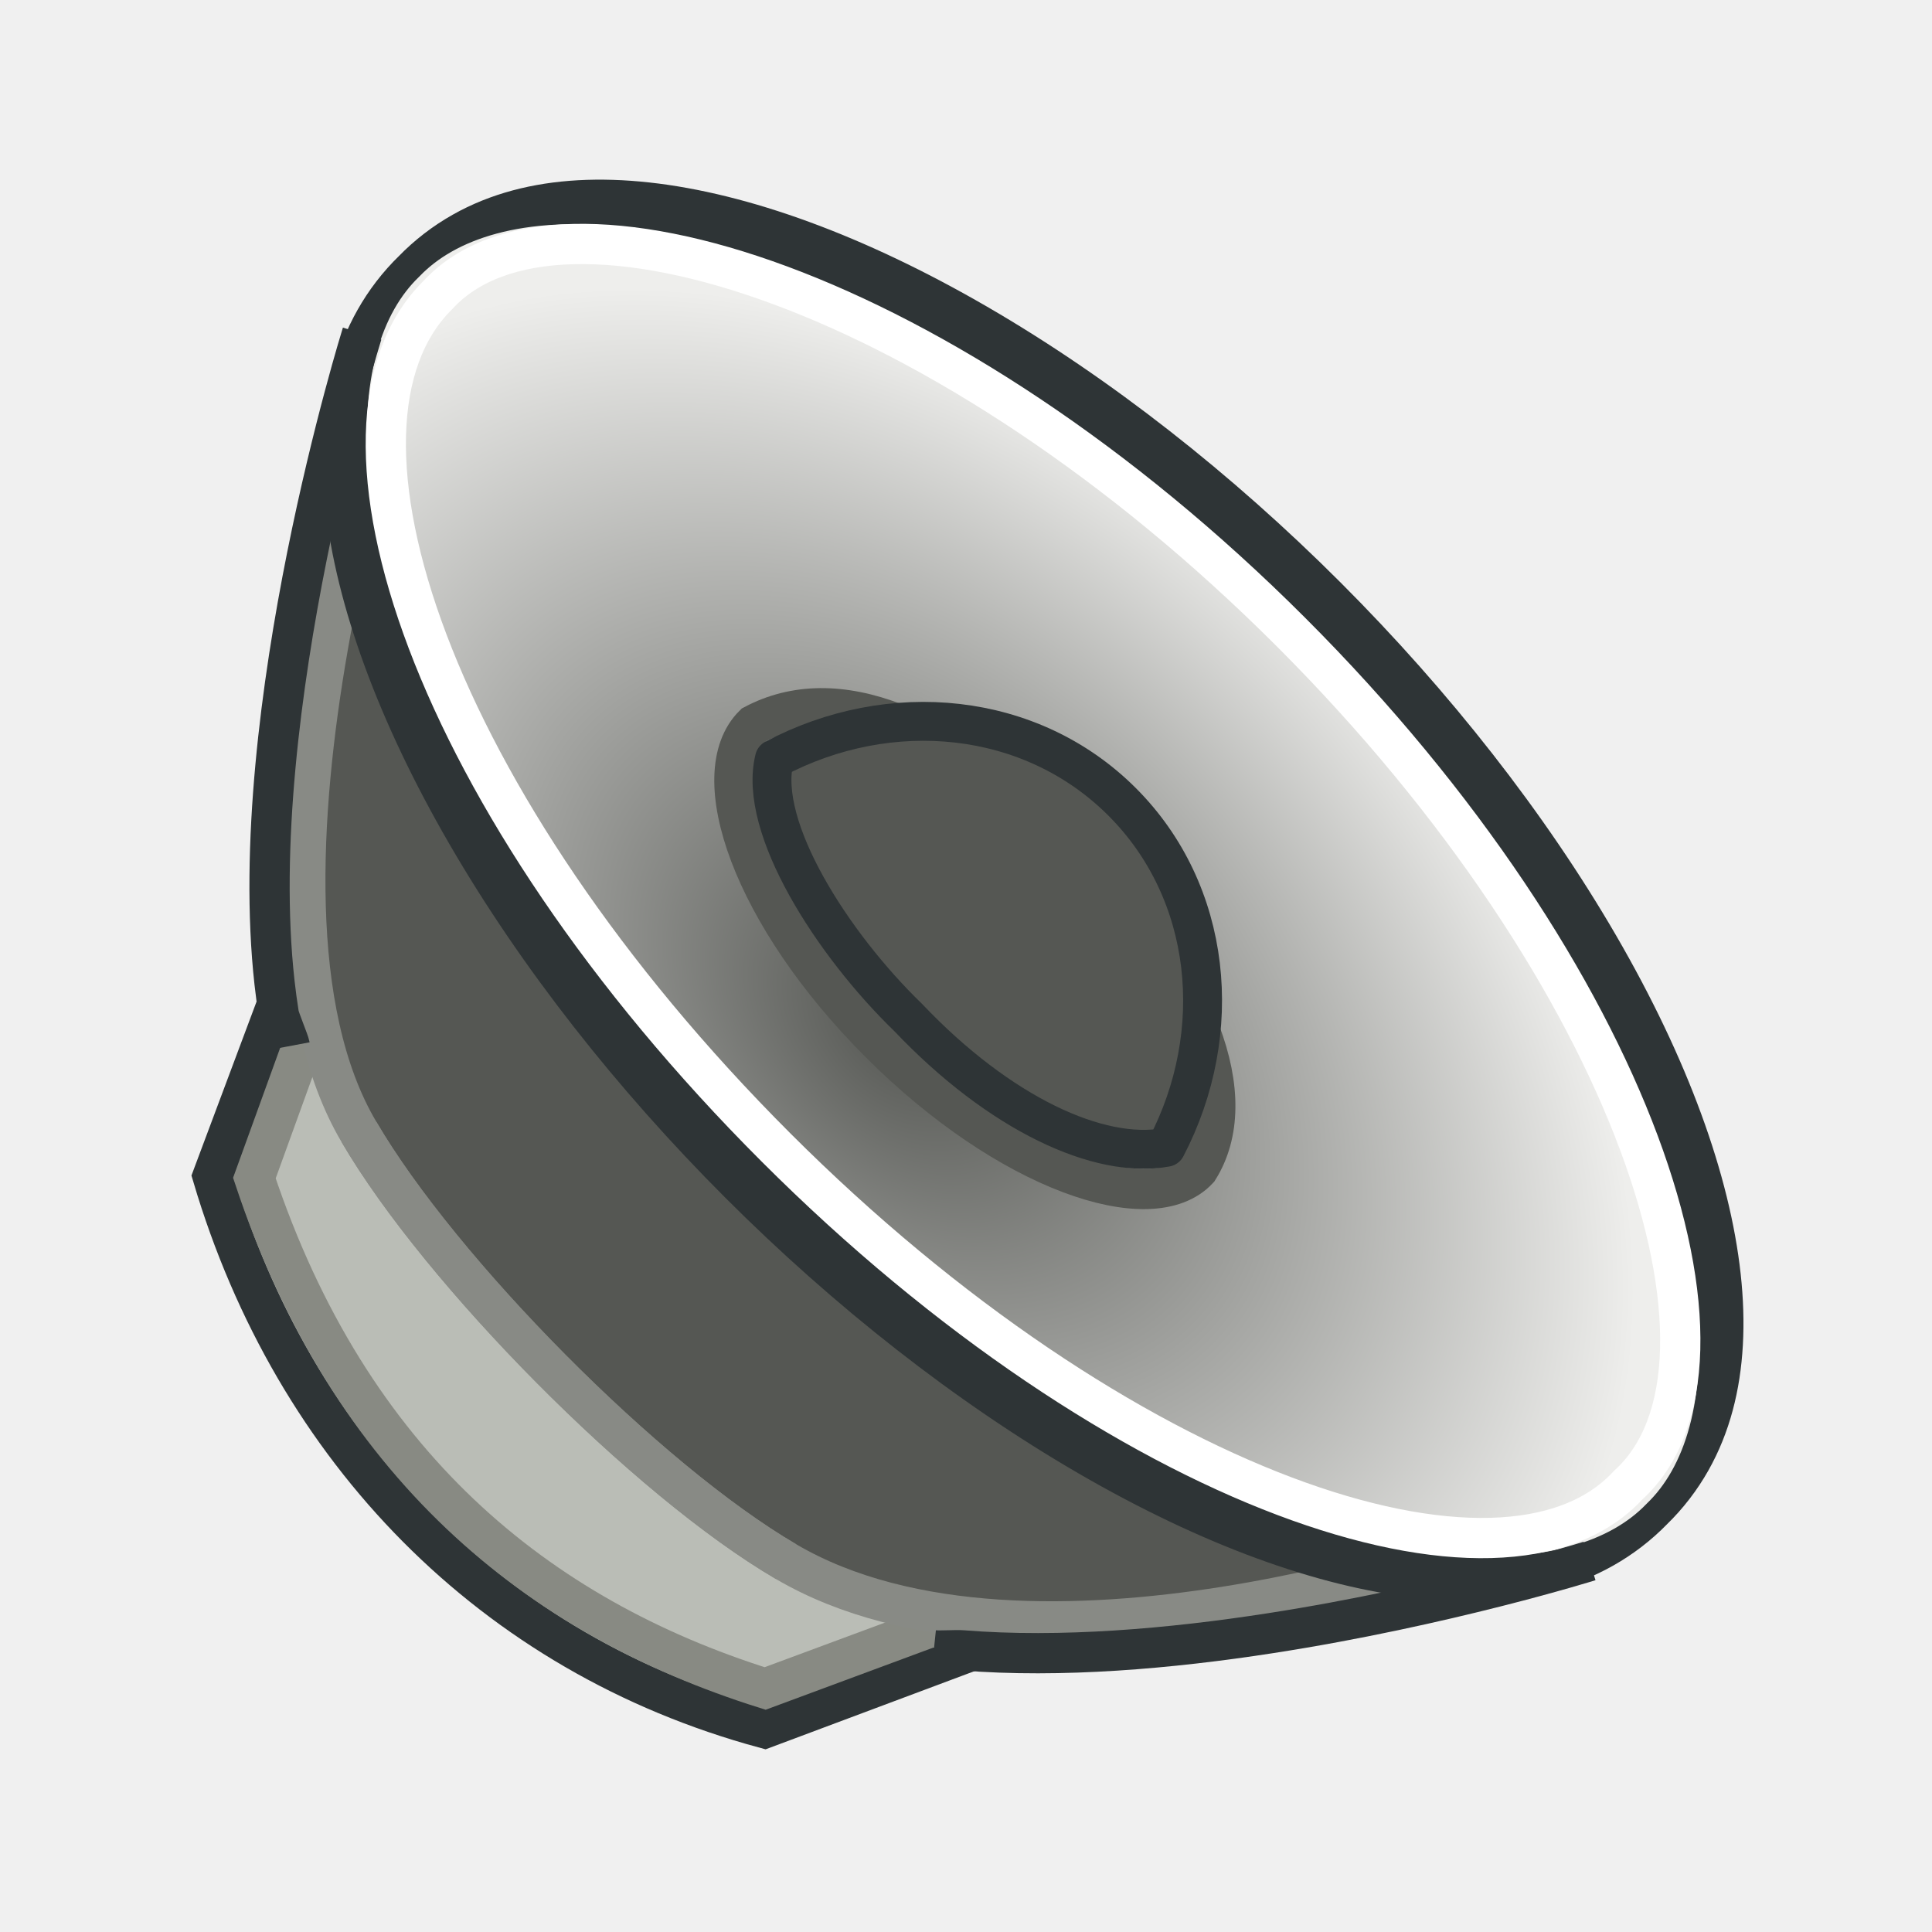
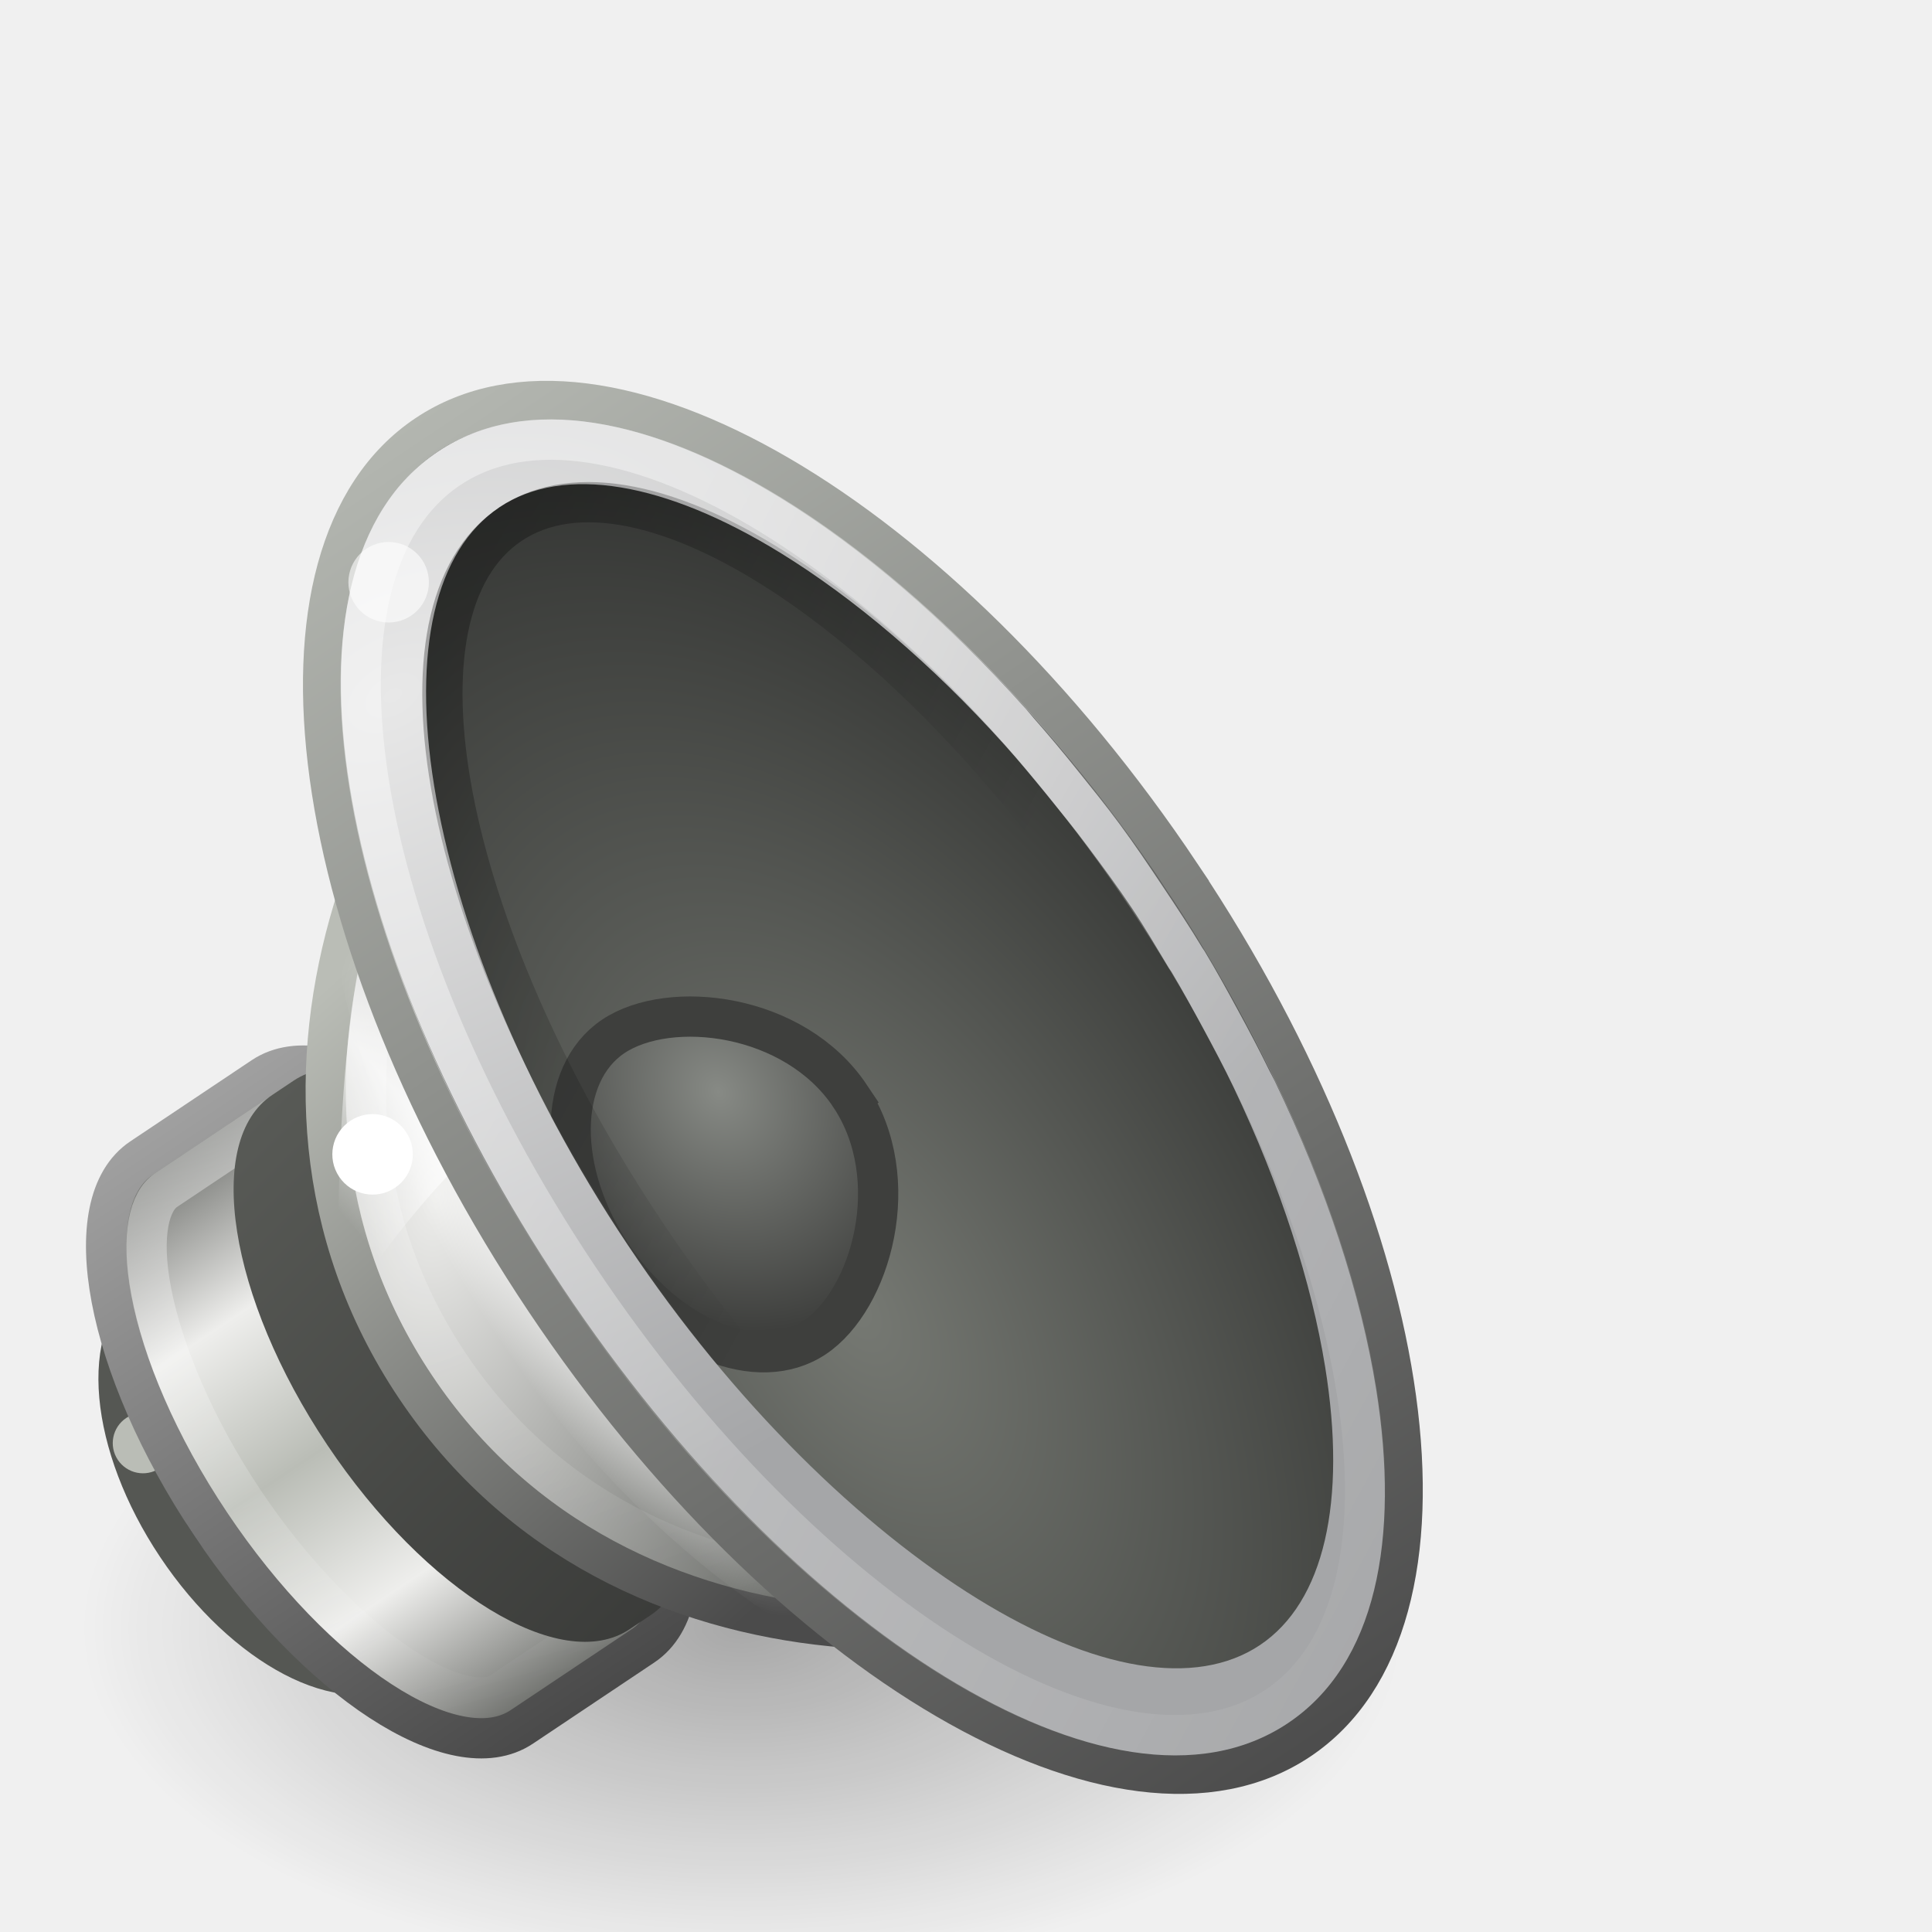
- <svg xmlns="http://www.w3.org/2000/svg" xmlns:xlink="http://www.w3.org/1999/xlink" width="48" height="48" id="svg2643" version="1.0">
-   <defs id="defs2645">
-     <linearGradient id="linearGradient4389">
-       <stop style="stop-color:#555753;stop-opacity:1;" offset="0" id="stop4391" />
-       <stop id="stop4393" offset="1" style="stop-color:#eeeeec;stop-opacity:1;" />
+ <svg xmlns="http://www.w3.org/2000/svg" xmlns:xlink="http://www.w3.org/1999/xlink" viewBox="0 0 48 48" id="svg6476" height="48" width="48" version="1.0">
+   <defs id="defs6478">
+     <linearGradient id="linearGradient17123">
+       <stop offset="0" style="stop-color:#000000;stop-opacity:1" id="stop17125" />
+       <stop offset="1" style="stop-color:#000000;stop-opacity:0" id="stop17127" />
    </linearGradient>
-     <linearGradient id="linearGradient4325">
-       <stop id="stop4327" offset="0" style="stop-color:#2e3436;stop-opacity:1;" />
-       <stop style="stop-color:#eeeeec;stop-opacity:1;" offset="1" id="stop4329" />
+     <linearGradient id="linearGradient6700">
+       <stop offset="0" style="stop-color:#ffffff;stop-opacity:1" id="stop6702" />
+       <stop offset="1" style="stop-color:#ffffff;stop-opacity:0" id="stop6704" />
    </linearGradient>
-     <linearGradient id="linearGradient21608">
-       <stop style="stop-color:#888a85;stop-opacity:1" offset="0" id="stop21610" />
-       <stop style="stop-color:#2e3436;stop-opacity:1" offset="1" id="stop21612" />
+     <linearGradient id="linearGradient6628">
+       <stop offset="0" style="stop-color:#000000;stop-opacity:1" id="stop6630" />
+       <stop offset="1" style="stop-color:#000000;stop-opacity:0" id="stop6632" />
    </linearGradient>
-     <linearGradient id="linearGradient15341">
-       <stop style="stop-color:#888a85;stop-opacity:1" offset="0" id="stop15343" />
-       <stop style="stop-color:#555753;stop-opacity:1" offset="1" id="stop15345" />
+     <linearGradient id="linearGradient3844">
+       <stop offset="0" style="stop-color:#e8e8e8;stop-opacity:1" id="stop3846" />
+       <stop offset="1" style="stop-color:#a5a6a8;stop-opacity:1" id="stop3848" />
    </linearGradient>
-     <linearGradient id="linearGradient6371">
-       <stop style="stop-color:#888a85;stop-opacity:1" offset="0" id="stop6373" />
-       <stop style="stop-color:#d3d7cf;stop-opacity:1;" offset="1" id="stop6375" />
+     <linearGradient id="linearGradient6589-510-471-936">
+       <stop offset="0" style="stop-color:#878a85;stop-opacity:1" id="stop5849" />
+       <stop offset="1" style="stop-color:#3e3f3d;stop-opacity:1" id="stop5851" />
    </linearGradient>
-     <linearGradient id="linearGradient10872">
-       <stop id="stop10874" offset="0" style="stop-color:#888a85;stop-opacity:1" />
-       <stop style="stop-color:#9e9e92;stop-opacity:1;" offset="0.253" id="stop10876" />
-       <stop id="stop10878" offset="1" style="stop-color:#555753;stop-opacity:1" />
+     <linearGradient id="linearGradient6643">
+       <stop offset="0" style="stop-color:#4c4c4c;stop-opacity:1" id="stop6645" />
+       <stop offset="1" style="stop-color:#d3d7cf;stop-opacity:1" id="stop6647" />
    </linearGradient>
-     <linearGradient id="linearGradient5254">
-       <stop id="stop5256" offset="0" style="stop-color:#707469;stop-opacity:1;" />
-       <stop id="stop5258" offset="1" style="stop-color:#2e3335;stop-opacity:1;" />
+     <linearGradient id="linearGradient4718">
+       <stop offset="0" style="stop-color:#767973;stop-opacity:1" id="stop4720" />
+       <stop offset="1" style="stop-color:#202120;stop-opacity:1" id="stop4722" />
    </linearGradient>
-     <linearGradient id="linearGradient10055">
-       <stop style="stop-color:#bebebe;stop-opacity:1;" offset="0" id="stop10057" />
-       <stop id="stop10061" offset="0.375" style="stop-color:#e8e8e8;stop-opacity:1;" />
-       <stop style="stop-color:#5c5c5c;stop-opacity:1;" offset="1" id="stop10059" />
+     <linearGradient id="linearGradient6573">
+       <stop offset="0" style="stop-color:#ffffff;stop-opacity:1" id="stop6575" />
+       <stop offset="1" style="stop-color:#ffffff;stop-opacity:0" id="stop6577" />
    </linearGradient>
-     <linearGradient id="linearGradient4841">
-       <stop id="stop4843" offset="0" style="stop-color:#babdb6;stop-opacity:1;" />
-       <stop style="stop-color:#fcaf3e;stop-opacity:0.941;" offset="0" id="stop4845" />
-       <stop id="stop4847" offset="1" style="stop-color:#babdb6;stop-opacity:1;" />
-       <stop style="stop-color:#eeeeec;stop-opacity:1;" offset="1" id="stop4849" />
+     <linearGradient id="linearGradient6379">
+       <stop offset="0" style="stop-color:#ffffff;stop-opacity:0" id="stop6381" />
+       <stop offset="0.5" style="stop-color:#ffffff;stop-opacity:1" id="stop21606" />
+       <stop offset="1" style="stop-color:#ffffff;stop-opacity:0" id="stop6383" />
    </linearGradient>
-     <linearGradient id="linearGradient4809">
-       <stop style="stop-color:#babdb6;stop-opacity:1;" offset="0" id="stop4811" />
-       <stop id="stop4813" offset="0" style="stop-color:#ad7fa8;stop-opacity:1;" />
-       <stop style="stop-color:#babdb6;stop-opacity:1;" offset="1" id="stop4815" />
-       <stop id="stop4817" offset="1" style="stop-color:#eeeeec;stop-opacity:1;" />
+     <linearGradient id="linearGradient6651">
+       <stop offset="0" style="stop-color:#ffffff;stop-opacity:1" id="stop6653" />
+       <stop offset="1" style="stop-color:#ffffff;stop-opacity:0" id="stop6655" />
    </linearGradient>
-     <linearGradient id="linearGradient3345">
-       <stop id="stop3347" offset="0" style="stop-color:#babdb6;stop-opacity:1;" />
-       <stop style="stop-color:#729fcf;stop-opacity:1;" offset="0" id="stop3351" />
-       <stop id="stop3355" offset="1" style="stop-color:#babdb6;stop-opacity:1;" />
-       <stop style="stop-color:#eeeeec;stop-opacity:1;" offset="1" id="stop3349" />
+     <linearGradient id="linearGradient5292">
+       <stop offset="0" style="stop-color:#4b4b4b;stop-opacity:1" id="stop5294" />
+       <stop offset="1" style="stop-color:#babdb6;stop-opacity:1" id="stop5296" />
    </linearGradient>
-     <linearGradient id="linearGradient3223">
-       <stop style="stop-color:#eeeeec;stop-opacity:1;" offset="0" id="stop3225" />
-       <stop style="stop-color:#babdb6;stop-opacity:1;" offset="1" id="stop3227" />
+     <linearGradient id="linearGradient6633">
+       <stop offset="0" style="stop-color:#eeeeec;stop-opacity:1" id="stop6635" />
+       <stop offset="1" style="stop-color:#61635f;stop-opacity:1" id="stop6637" />
    </linearGradient>
-     <linearGradient id="linearGradient3503">
-       <stop style="stop-color:#babdb6;stop-opacity:1;" offset="0" id="stop3239" />
-       <stop id="stop3507" offset="1" style="stop-color:#eeeeec;stop-opacity:1;" />
+     <linearGradient id="linearGradient6546-397-668-696-989">
+       <stop offset="0" style="stop-color:#383937;stop-opacity:1" id="stop4870" />
+       <stop offset="1" style="stop-color:#595b57;stop-opacity:1" id="stop4872" />
    </linearGradient>
-     <radialGradient xlink:href="#linearGradient3503" id="radialGradient3501" cx="22.276" cy="32.249" fx="22.276" fy="32.249" r="20.319" gradientTransform="matrix(1,0,0,0.2366258,0,24.61794)" gradientUnits="userSpaceOnUse" />
-     <radialGradient xlink:href="#linearGradient3503" id="radialGradient3500" gradientUnits="userSpaceOnUse" gradientTransform="matrix(1,0,0,0.2366258,0,24.61794)" cx="22.276" cy="32.249" fx="22.276" fy="32.249" r="20.319" />
-     <radialGradient xlink:href="#linearGradient3503" id="radialGradient3232" gradientUnits="userSpaceOnUse" gradientTransform="matrix(-1.053831,-6.3027391e-8,1.2877417e-8,-0.7232676,47.47493,42.42039)" cx="22.276" cy="21.52" fx="22.276" fy="21.52" r="20.319" spreadMethod="reflect" />
-     <radialGradient xlink:href="#linearGradient3503" id="radialGradient5689" gradientUnits="userSpaceOnUse" gradientTransform="matrix(-1.046908,0,0,0.4796469,270.3786,38.42767)" cx="22.276" cy="32.249" fx="22.276" fy="32.249" r="20.319" />
-     <radialGradient xlink:href="#linearGradient4325" id="radialGradient4359" gradientUnits="userSpaceOnUse" gradientTransform="matrix(-1.053831,-6.3027391e-8,1.2877417e-8,-0.7232676,-52.44726,-106.1479)" spreadMethod="pad" cx="22.276" cy="21.099" fx="22.276" fy="21.099" r="20.319" />
-     <radialGradient xlink:href="#linearGradient3503" id="radialGradient5015" gradientUnits="userSpaceOnUse" gradientTransform="matrix(-1.053831,-6.3027391e-8,1.2877417e-8,-0.7232676,42.72008,-107.8985)" spreadMethod="pad" cx="22.276" cy="21.52" fx="22.276" fy="21.52" r="20.319" />
-     <radialGradient xlink:href="#linearGradient3503" id="radialGradient5062" gradientUnits="userSpaceOnUse" gradientTransform="matrix(-1.053831,-6.3027391e-8,1.2877417e-8,-0.7232676,98.72007,-107.8985)" spreadMethod="pad" cx="22.276" cy="21.52" fx="22.276" fy="21.52" r="20.319" />
-     <radialGradient xlink:href="#linearGradient4325" id="radialGradient5064" gradientUnits="userSpaceOnUse" gradientTransform="matrix(-1.053831,-6.3027391e-8,1.2877417e-8,-0.7232676,98.72007,-107.8985)" spreadMethod="pad" cx="22.276" cy="21.099" fx="22.276" fy="21.099" r="20.319" />
-     <radialGradient xlink:href="#linearGradient4389" id="radialGradient5110" gradientUnits="userSpaceOnUse" gradientTransform="matrix(-1.053831,-6.3027391e-8,1.2877417e-8,-0.7232676,142.7201,-107.8985)" spreadMethod="pad" cx="22.276" cy="21.099" fx="22.276" fy="21.099" r="20.319" />
-     <radialGradient xlink:href="#linearGradient4389" id="radialGradient3863" gradientUnits="userSpaceOnUse" gradientTransform="matrix(-1.053831,-6.3027391e-8,1.2877417e-8,-0.7232676,92.72007,-107.8985)" spreadMethod="pad" cx="22.276" cy="21.099" fx="22.276" fy="21.099" r="20.319" />
-     <radialGradient xlink:href="#linearGradient4389" id="radialGradient3865" gradientUnits="userSpaceOnUse" gradientTransform="matrix(-1.053831,-6.3027391e-8,1.2877417e-8,-0.7232676,92.72007,-107.8985)" spreadMethod="pad" cx="22.276" cy="21.099" fx="22.276" fy="21.099" r="20.319" />
-     <radialGradient xlink:href="#linearGradient4389" id="radialGradient3906" gradientUnits="userSpaceOnUse" gradientTransform="matrix(-1.053831,-6.3027391e-8,1.2877417e-8,-0.7232676,92.72007,-107.8985)" spreadMethod="pad" cx="22.276" cy="21.099" fx="22.276" fy="21.099" r="20.319" />
-     <radialGradient xlink:href="#linearGradient4389" id="radialGradient7260" gradientUnits="userSpaceOnUse" gradientTransform="matrix(-1.053831,-6.3027391e-8,1.2877417e-8,-0.7232676,47.51657,40.37876)" spreadMethod="pad" cx="22.276" cy="21.099" fx="22.276" fy="21.099" r="20.319" />
+     <linearGradient id="linearGradient6531">
+       <stop offset="0" style="stop-color:#ffffff;stop-opacity:1" id="stop6533" />
+       <stop offset="1" style="stop-color:#ffffff;stop-opacity:0" id="stop6535" />
+     </linearGradient>
+     <linearGradient id="linearGradient3858">
+       <stop offset="0" style="stop-color:#a0a0a0;stop-opacity:1" id="stop3860" />
+       <stop offset="1" style="stop-color:#4a4a4a;stop-opacity:1" id="stop3862" />
+     </linearGradient>
+     <linearGradient id="linearGradient5262">
+       <stop offset="0" style="stop-color:#babdb6;stop-opacity:1" id="stop5264" />
+       <stop offset="0.437" style="stop-color:#eeeeec;stop-opacity:1" id="stop5266" />
+       <stop offset="1" style="stop-color:#555753;stop-opacity:1" id="stop5268" />
+     </linearGradient>
+     <radialGradient gradientTransform="matrix(1.536591,0,0,0.7999924,0.913467,10.95397)" gradientUnits="userSpaceOnUse" xlink:href="#linearGradient17123" id="radialGradient2484" fy="36.863" fx="11.402" r="10.695" cy="36.863" cx="11.402" />
+     <linearGradient gradientTransform="matrix(1.096632,-0.01771301,0.01803926,1.116835,-2.419304,-6.921553)" gradientUnits="userSpaceOnUse" xlink:href="#linearGradient6700" id="linearGradient2518" y2="46.259" x2="29.694" y1="21.27" x1="16.79" />
+     <linearGradient gradientTransform="matrix(0.903108,-0.01458715,0.01608909,0.9960965,3.021583,-3.63541)" gradientUnits="userSpaceOnUse" xlink:href="#linearGradient6628" id="linearGradient2522" y2="26.354" x2="29.893" y1="12.159" x1="23.238" />
+     <radialGradient gradientTransform="matrix(3.987999,0.05259819,-0.04086024,-2.529706,-99.40242,114.6096)" gradientUnits="userSpaceOnUse" xlink:href="#linearGradient3844" id="radialGradient2525" fy="42.261" fx="30.685" r="8.228" cy="42.261" cx="30.685" />
+     <radialGradient gradientTransform="matrix(1.309223,-0.02114677,0.02520207,1.56029,-5.155679,-9.456514)" gradientUnits="userSpaceOnUse" xlink:href="#linearGradient6589-510-471-936" id="radialGradient2528" fy="20.434" fx="20.884" r="4" cy="20.434" cx="20.884" />
+     <radialGradient gradientTransform="matrix(2.094629,0.06935096,-0.1209478,3.677939,-22.19035,-84.44546)" gradientUnits="userSpaceOnUse" xlink:href="#linearGradient4718" id="radialGradient2531" fy="30.233" fx="23.165" r="8.189" cy="30.233" cx="23.165" />
+     <linearGradient gradientTransform="matrix(1.225646,-0.01979688,0.01901434,1.177205,-5.704156,-8.555509)" gradientUnits="userSpaceOnUse" xlink:href="#linearGradient6643" id="linearGradient2533" y2="0.31" x2="33.431" y1="45.052" x1="33.431" />
+     <linearGradient gradientTransform="matrix(0.9032913,-0.01459006,0.01406615,0.8708542,6.31709,4.983276)" gradientUnits="userSpaceOnUse" xlink:href="#linearGradient6573" id="linearGradient2536" y2="35.458" x2="11.324" y1="4.811" x1="19.24" />
+     <linearGradient gradientTransform="matrix(0.6665798,-0.01076669,0.01615005,0.9998695,5.373473,-0.8409541)" gradientUnits="userSpaceOnUse" xlink:href="#linearGradient6379" id="linearGradient2539" y2="21.75" x2="11.438" y1="20.334" x1="20.226" />
+     <radialGradient gradientTransform="matrix(-0.3217342,0.00519671,-0.02079234,-1.287278,25.54939,58.67044)" gradientUnits="userSpaceOnUse" xlink:href="#linearGradient6651" id="radialGradient2542" fy="27.053" fx="23.987" r="7.75" cy="27.053" cx="23.987" />
+     <radialGradient gradientTransform="matrix(0.7215875,0.5105606,-0.908924,1.193324,25.79575,-6.879863)" gradientUnits="userSpaceOnUse" xlink:href="#linearGradient6633" id="radialGradient2545" fy="18.817" fx="9.32" r="12.5" cy="18.817" cx="9.32" />
+     <linearGradient gradientTransform="matrix(0.9113395,-0.01472014,0.01419247,0.8786732,6.165419,4.813647)" gradientUnits="userSpaceOnUse" xlink:href="#linearGradient5292" id="linearGradient2547" y2="12.064" x2="4.643" y1="33.047" x1="7.75" />
+     <linearGradient gradientTransform="rotate(-0.9253705,172.3641,4123.277)" gradientUnits="userSpaceOnUse" xlink:href="#linearGradient6546-397-668-696-989" id="linearGradient2550" y2="14" x2="77.125" y1="31.561" x1="80.693" />
+     <linearGradient gradientTransform="matrix(0.8936334,-0.01443412,0.01615005,0.9998695,4.687644,2.170515)" gradientUnits="userSpaceOnUse" xlink:href="#linearGradient6531" id="linearGradient2553" y2="30.001" x2="5.101" y1="14.051" x1="9.883" />
+     <linearGradient spreadMethod="reflect" gradientTransform="matrix(0.00739407,0.4577748,-0.4322296,0.00698141,-9.20448,-22.46882)" gradientUnits="userSpaceOnUse" xlink:href="#linearGradient5262" id="linearGradient2556" y2="-41.092" x2="82.681" y1="-41.092" x1="102.357" />
+     <linearGradient gradientTransform="rotate(89.07463,44.55834,-25.34463)" gradientUnits="userSpaceOnUse" xlink:href="#linearGradient3858" id="linearGradient2558" y2="8.293" x2="102.426" y1="8.293" x1="84.426" />
  </defs>
-   <g id="layer1">
-     <g id="g7248" transform="matrix(-0.7071068,-0.7071068,0.7071068,-0.7071068,21.49038,60.28865)">
-       <path id="path5365" d="M 14.033,10.506 C 20.104,7.024 27.176,7.114 33.426,10.506 L 35.426,14.899 L 12.033,14.899 L 14.033,10.506 z" style="fill:#babdb6;fill-opacity:1;fill-rule:nonzero;stroke:#2e3436;stroke-width:1;stroke-linecap:butt;stroke-linejoin:miter;marker:none;marker-start:none;marker-mid:none;marker-end:none;stroke-miterlimit:4;stroke-dashoffset:0;stroke-opacity:1;visibility:visible;display:inline;overflow:visible;enable-background:accumulate" />
-       <path d="M 45.604,27.935 C 45.604,27.935 41.057,19.248 35.743,14.996 C 35.532,14.827 35.32,14.666 35.108,14.512 C 34.606,14.149 34.098,13.829 33.588,13.564 C 33.019,13.268 32.448,13.039 31.877,12.892 C 27.994,11.872 20.161,11.829 16.288,12.846 C 15.448,13.065 14.606,13.457 13.776,13.978 C 13.15,14.369 12.531,14.833 11.925,15.35 C 10.053,16.943 8.296,19.038 6.817,21.06 C 4.22,24.609 2.479,27.935 2.479,27.935" style="fill:#babdb6;fill-opacity:1;fill-rule:evenodd;stroke:none;stroke-width:1px;stroke-linecap:butt;stroke-linejoin:miter;stroke-opacity:1" id="path5367" />
-       <path style="fill:none;fill-opacity:1;fill-rule:nonzero;stroke:#888a83;stroke-width:1;stroke-linecap:butt;stroke-linejoin:miter;marker:none;marker-start:none;marker-mid:none;marker-end:none;stroke-miterlimit:4;stroke-dashoffset:0;stroke-opacity:1;visibility:visible;display:inline;overflow:visible;enable-background:accumulate" d="M 12.534,15.979 L 14.722,11.213 C 19.983,8.47 25.942,7.846 32.661,11.207 L 34.629,15.411" id="path5369" />
-       <path d="M 44.709,28.524 C 44.709,28.524 38.401,15.595 31.638,13.856 C 27.755,12.836 20.453,12.793 16.58,13.81 C 9.735,15.595 4.74,26.274 4.74,26.274" style="fill:#555753;fill-opacity:1;fill-rule:evenodd;stroke:#888a85;stroke-width:1px;stroke-linecap:butt;stroke-linejoin:miter;stroke-opacity:1" id="path5371" />
-       <path transform="matrix(1.046908,0,0,2.027027,0.7198796,-35.40961)" d="M 43.214,32.241 A 20.938,4.955 0 1 1 1.339,32.241 A 20.938,4.955 0 1 1 43.214,32.241 z" id="path5373" style="fill:#eeeeec;fill-opacity:1;fill-rule:nonzero;stroke:#2e3436;stroke-width:0.686;stroke-linecap:butt;stroke-linejoin:miter;marker:none;marker-start:none;marker-mid:none;marker-end:none;stroke-miterlimit:4;stroke-dasharray:none;stroke-dashoffset:0;stroke-opacity:1;visibility:visible;display:inline;overflow:visible;enable-background:accumulate" />
-       <path style="fill:url(#radialGradient7260);fill-opacity:1;fill-rule:nonzero;stroke:#ffffff;stroke-width:1;stroke-linecap:butt;stroke-linejoin:miter;marker:none;marker-start:none;marker-mid:none;marker-end:none;stroke-miterlimit:4;stroke-dashoffset:0;stroke-opacity:1;visibility:visible;display:inline;overflow:visible;enable-background:accumulate" d="M 44.951,29.944 C 45.141,34.352 36.141,39.01 24.042,39.01 C 11.942,39.01 2.911,34.415 3.132,29.944 C 2.943,25.378 11.942,20.909 24.042,20.909 C 36.141,20.909 44.983,25.283 44.951,29.944 z" id="path5375" />
-       <path style="fill:none;fill-opacity:1;fill-rule:nonzero;stroke:#555753;stroke-width:1;stroke-linecap:butt;stroke-linejoin:miter;marker:none;marker-start:none;marker-mid:none;marker-end:none;stroke-miterlimit:4;stroke-dasharray:none;stroke-dashoffset:0;stroke-opacity:1;visibility:visible;display:inline;overflow:visible;enable-background:accumulate" d="M 31.849,27.944 C 31.175,30.132 28.56,31.329 24.042,31.329 C 19.523,31.329 16.693,29.952 16.234,27.944 C 16.163,26.239 19.523,24.57 24.042,24.57 C 28.56,24.57 31.861,26.204 31.849,27.944 z" id="path5377" />
-       <path style="fill:#555753;fill-opacity:1;fill-rule:nonzero;stroke:#2e3436;stroke-width:0.966;stroke-linecap:butt;stroke-linejoin:round;marker:none;marker-start:none;marker-mid:none;marker-end:none;stroke-miterlimit:4;stroke-dashoffset:0;stroke-opacity:1;visibility:visible;display:inline;overflow:visible;enable-background:accumulate" d="M 17.184,27.765 C 18.154,30.844 20.853,33.061 24.027,33.061 C 27.222,33.061 29.934,30.816 30.889,27.707 C 29.988,26.207 26.608,25.471 23.998,25.514 C 20.694,25.428 18.142,26.373 17.184,27.765 z" id="path5379" />
-       <path id="path5381" style="fill:none;fill-opacity:1;fill-rule:evenodd;stroke:#2e3436;stroke-width:1px;stroke-linecap:butt;stroke-linejoin:miter;stroke-opacity:1" d="M 12.429,14.847 C 12.302,14.95 12.051,15.243 11.925,15.35 C 10.053,16.943 8.296,19.038 6.817,21.06 C 4.22,24.609 2.479,27.935 2.479,27.935 M 45.604,27.935 C 45.604,27.935 41.057,19.248 35.743,14.996 C 35.532,14.827 35.32,14.666 35.108,14.512 C 35.007,14.439 34.459,14.219 34.358,14.15" />
-       <path id="path5383" style="fill:none;fill-opacity:1;fill-rule:evenodd;stroke:#888a85;stroke-width:1px;stroke-linecap:butt;stroke-linejoin:miter;stroke-opacity:1" d="M 31.638,13.856 C 27.755,12.836 20.453,12.793 16.58,13.81" />
-     </g>
+   <path style="display:inline;opacity:0.3;fill:url(#radialGradient2484);fill-opacity:1;stroke:none" id="path16236" d="m 34.868,40.444 c 0,4.725 -7.358,8.556 -16.434,8.556 C 9.358,49 2,45.169 2,40.444 2,35.719 9.358,31.888 18.434,31.888 c 9.076,0 16.434,3.831 16.434,8.556 z" />
+   <g transform="rotate(-32.83826,29.0073,32.78283)" id="g4895">
+     <path d="m 11.277,24.067 c 0.049,3.037 -1.254,5.521 -2.911,5.548 -1.657,0.027 -3.039,-2.414 -3.088,-5.451 -0.049,-3.037 1.254,-5.521 2.911,-5.548 1.657,-0.027 3.039,2.414 3.088,5.451 z" id="path5330" style="fill:#2e3436;fill-opacity:1;stroke:#555753;stroke-width:1;stroke-linecap:round;stroke-linejoin:miter;stroke-miterlimit:4;stroke-dasharray:none;stroke-dashoffset:0;stroke-opacity:1" />
+     <path d="m 6.704,21.547 c 0.007,0.414 -0.324,0.755 -0.738,0.762 -0.414,0.007 -0.755,-0.324 -0.762,-0.738 -0.007,-0.414 0.324,-0.755 0.738,-0.762 0.414,-0.007 0.755,0.324 0.762,0.738 z" id="path6659" style="display:inline;fill:#babdb6;fill-opacity:1;stroke:none" />
+     <path d="m 9.764,15.59 c -2.001,0.032 -3.563,3.866 -3.487,8.557 0.076,4.691 1.761,8.473 3.762,8.44 l 3.625,-0.059 c 2.001,-0.032 3.563,-3.866 3.487,-8.557 -0.076,-4.691 -1.761,-8.473 -3.762,-8.44 z" id="path2766" style="display:inline;overflow:visible;visibility:visible;fill:url(#linearGradient2556);fill-opacity:1;fill-rule:nonzero;stroke:url(#linearGradient2558);stroke-width:1;stroke-linecap:butt;stroke-linejoin:miter;stroke-miterlimit:4;stroke-dasharray:none;stroke-dashoffset:0;stroke-opacity:1;marker:none;enable-background:accumulate" />
+     <path d="m 9.837,16.589 c -0.47,0.008 -1.123,0.564 -1.673,1.934 -0.55,1.369 -0.923,3.391 -0.887,5.609 0.036,2.218 0.474,4.226 1.068,5.577 0.594,1.351 1.264,1.886 1.734,1.878 l 3.575,-0.058 c 0.47,-0.008 1.123,-0.564 1.673,-1.934 0.55,-1.369 0.923,-3.391 0.887,-5.609 -0.036,-2.218 -0.474,-4.226 -1.068,-5.577 -0.594,-1.351 -1.264,-1.886 -1.734,-1.878 z" id="path5556" style="display:inline;opacity:0.4;fill:none;stroke:url(#linearGradient2553);stroke-width:1;stroke-linecap:round;stroke-linejoin:miter;stroke-miterlimit:4;stroke-dasharray:none;stroke-dashoffset:0;stroke-opacity:1" />
+     <path d="m 13.344,16.033 c -2.04,0.033 -3.639,3.636 -3.567,8.043 0.071,4.407 1.785,7.957 3.825,7.924 l 0.637,-0.01 c 2.04,-0.033 3.639,-3.636 3.567,-8.043 -0.071,-4.407 -1.785,-7.957 -3.825,-7.924 z" id="path6556" style="display:inline;fill:url(#linearGradient2550);fill-opacity:1;stroke:none" />
+     <path d="m 12.401,24.049 c 0.149,9.226 9.42,14.35 15.107,14.258 3.937,-0.064 6.894,-6.608 6.765,-14.611 C 34.144,15.693 30.977,9.247 27.04,9.31 21.353,9.402 12.252,14.823 12.401,24.049 Z" id="path1871" style="fill:url(#radialGradient2545);fill-opacity:1;stroke:url(#linearGradient2547);stroke-width:1;stroke-linecap:round;stroke-linejoin:miter;stroke-miterlimit:4;stroke-dasharray:none;stroke-dashoffset:0;stroke-opacity:1" />
+     <path d="M 35.273,23.679 C 35.425,33.067 30.959,40.751 25.299,40.843 19.639,40.934 14.928,33.398 14.776,24.01 14.624,14.623 19.09,6.939 24.75,6.847 30.41,6.756 35.122,14.292 35.273,23.679 Z" id="path6649" style="display:inline;fill:url(#radialGradient2542);fill-opacity:1;stroke:none" />
+     <path d="m 19.611,12.229 c -2.56,1.436 -5.398,5.361 -7.875,9.33 2.681,-1.17 5.459,-2.049 7.971,-1.879 z" id="path6639" style="display:inline;opacity:0.734;fill:url(#linearGradient2539);fill-opacity:1;fill-rule:evenodd;stroke:none" />
+     <path d="m 27.015,10.311 c -2.525,0.041 -6.054,1.346 -8.834,3.709 -2.781,2.362 -4.849,5.723 -4.779,10.013 0.069,4.29 2.245,7.582 5.1,9.853 2.855,2.271 6.424,3.462 8.949,3.421 1.429,-0.023 2.9,-1.304 4.033,-3.767 1.133,-2.463 1.852,-5.971 1.789,-9.829 -0.062,-3.857 -0.894,-7.341 -2.106,-9.766 -1.212,-2.425 -2.723,-3.658 -4.153,-3.635 z" id="path6567" style="display:inline;opacity:0.4;fill:none;stroke:url(#linearGradient2536);stroke-width:1;stroke-linecap:round;stroke-linejoin:miter;stroke-miterlimit:4;stroke-dasharray:none;stroke-dashoffset:0;stroke-opacity:1" />
+     <path d="M 35.273,23.679 C 35.447,34.448 31.336,43.246 26.09,43.33 20.844,43.415 16.45,34.754 16.276,23.986 16.102,13.218 20.214,4.42 25.46,4.335 c 5.246,-0.085 9.64,8.576 9.814,19.344 z" id="path1873" style="fill:url(#radialGradient2531);fill-opacity:1;stroke:url(#linearGradient2533);stroke-width:1;stroke-linecap:round;stroke-linejoin:miter;stroke-miterlimit:4;stroke-dasharray:none;stroke-dashoffset:0;stroke-opacity:1" />
+     <path d="m 25.391,23.839 c 0.04,2.484 -2.31,4.538 -3.993,4.565 -1.683,0.027 -3.082,-1.966 -3.122,-4.45 -0.04,-2.484 1.293,-4.521 2.977,-4.549 1.683,-0.027 4.098,1.95 4.139,4.434 z" id="path3672" style="fill:url(#radialGradient2528);fill-opacity:1;stroke:#3e3f3d;stroke-width:1;stroke-linecap:round;stroke-linejoin:miter;stroke-miterlimit:4;stroke-dashoffset:0;stroke-opacity:1" />
+     <path d="m 25.468,4.835 c -2.632,0.043 -4.821,2.328 -6.345,5.791 -1.524,3.463 -2.399,8.182 -2.316,13.352 0.083,5.169 1.111,9.858 2.746,13.27 1.635,3.412 3.896,5.625 6.529,5.583 2.632,-0.043 4.821,-2.328 6.345,-5.791 0.952,-2.164 1.659,-4.839 2.031,-7.784 0.012,-0.093 0.016,-0.188 0.027,-0.282 0.067,-0.568 0.117,-1.134 0.16,-1.722 0.042,-0.547 0.08,-1.094 0.098,-1.658 9.62e-4,-0.031 -0.002,-0.063 -0.002,-0.094 0.018,-0.596 0.012,-1.201 0.002,-1.813 -0.01,-0.644 -0.021,-1.279 -0.062,-1.905 -0.035,-0.556 -0.095,-1.113 -0.152,-1.654 -0.061,-0.586 -0.13,-1.15 -0.215,-1.715 -0.015,-0.095 -0.02,-0.186 -0.036,-0.281 C 33.811,15.201 33.018,12.55 31.996,10.418 30.362,7.006 28.1,4.793 25.468,4.835 Z m 0.532,1.992 c 1.922,-0.031 3.808,1.704 5.265,4.759 0.91,1.909 1.647,4.309 2.082,6.999 0.087,0.538 0.151,1.093 0.214,1.653 0.056,0.525 0.116,1.052 0.151,1.592 0.042,0.62 0.082,1.235 0.093,1.874 0.01,0.596 -0.016,1.171 -0.034,1.751 -0.001,0.041 0.003,0.084 0.002,0.125 -0.019,0.537 -0.058,1.074 -0.099,1.596 -0.045,0.562 -0.091,1.119 -0.161,1.659 -0.348,2.702 -1.007,5.124 -1.855,7.062 -1.357,3.1 -3.187,4.896 -5.109,4.927 -1.922,0.031 -3.808,-1.704 -5.265,-4.759 -1.457,-3.055 -2.463,-7.351 -2.54,-12.117 -0.077,-4.765 0.79,-9.092 2.147,-12.193 1.357,-3.1 3.187,-4.896 5.109,-4.927 z" id="path6605" style="display:inline;fill:url(#radialGradient2525);fill-opacity:1;stroke:none" />
+     <path d="m 33.274,23.712 c 0.147,9.112 -2.867,16.548 -6.733,16.611 -3.865,0.062 -7.118,-7.273 -7.266,-16.385 -0.147,-9.112 2.867,-16.548 6.733,-16.611 3.865,-0.062 7.118,7.273 7.266,16.385 z" id="path6615" style="display:inline;opacity:0.3;fill:none;stroke:url(#linearGradient2522);stroke-width:1;stroke-linecap:round;stroke-linejoin:miter;stroke-miterlimit:4;stroke-dasharray:none;stroke-dashoffset:0;stroke-opacity:1" />
+     <path d="m 15.638,18.609 c 0.009,0.552 -0.432,1.007 -0.984,1.016 -0.552,0.009 -1.007,-0.432 -1.016,-0.984 -0.009,-0.552 0.432,-1.007 0.984,-1.016 0.552,-0.009 1.007,0.432 1.016,0.984 z" id="path6661" style="display:inline;fill:#ffffff;fill-opacity:1;stroke:none" />
+     <path d="m 34.274,23.696 c 0.165,10.216 -3.506,18.559 -8.2,18.635 -4.694,0.076 -8.633,-8.144 -8.798,-18.36 -0.165,-10.216 3.506,-18.559 8.2,-18.635 4.694,-0.076 8.633,8.144 8.798,18.36 z" id="path6698" style="display:inline;opacity:0.4;fill:none;stroke:url(#linearGradient2518);stroke-width:1;stroke-linecap:round;stroke-linejoin:miter;stroke-miterlimit:4;stroke-dasharray:none;stroke-dashoffset:0;stroke-opacity:1" />
+     <path d="m 23.681,6.883 c 0.009,0.552 -0.432,1.007 -0.984,1.016 -0.552,0.009 -1.007,-0.432 -1.016,-0.984 -0.009,-0.552 0.432,-1.007 0.984,-1.016 0.552,-0.009 1.007,0.432 1.016,0.984 z" id="path5501" style="display:inline;opacity:0.6;fill:#ffffff;fill-opacity:1;stroke:none" />
  </g>
</svg>
